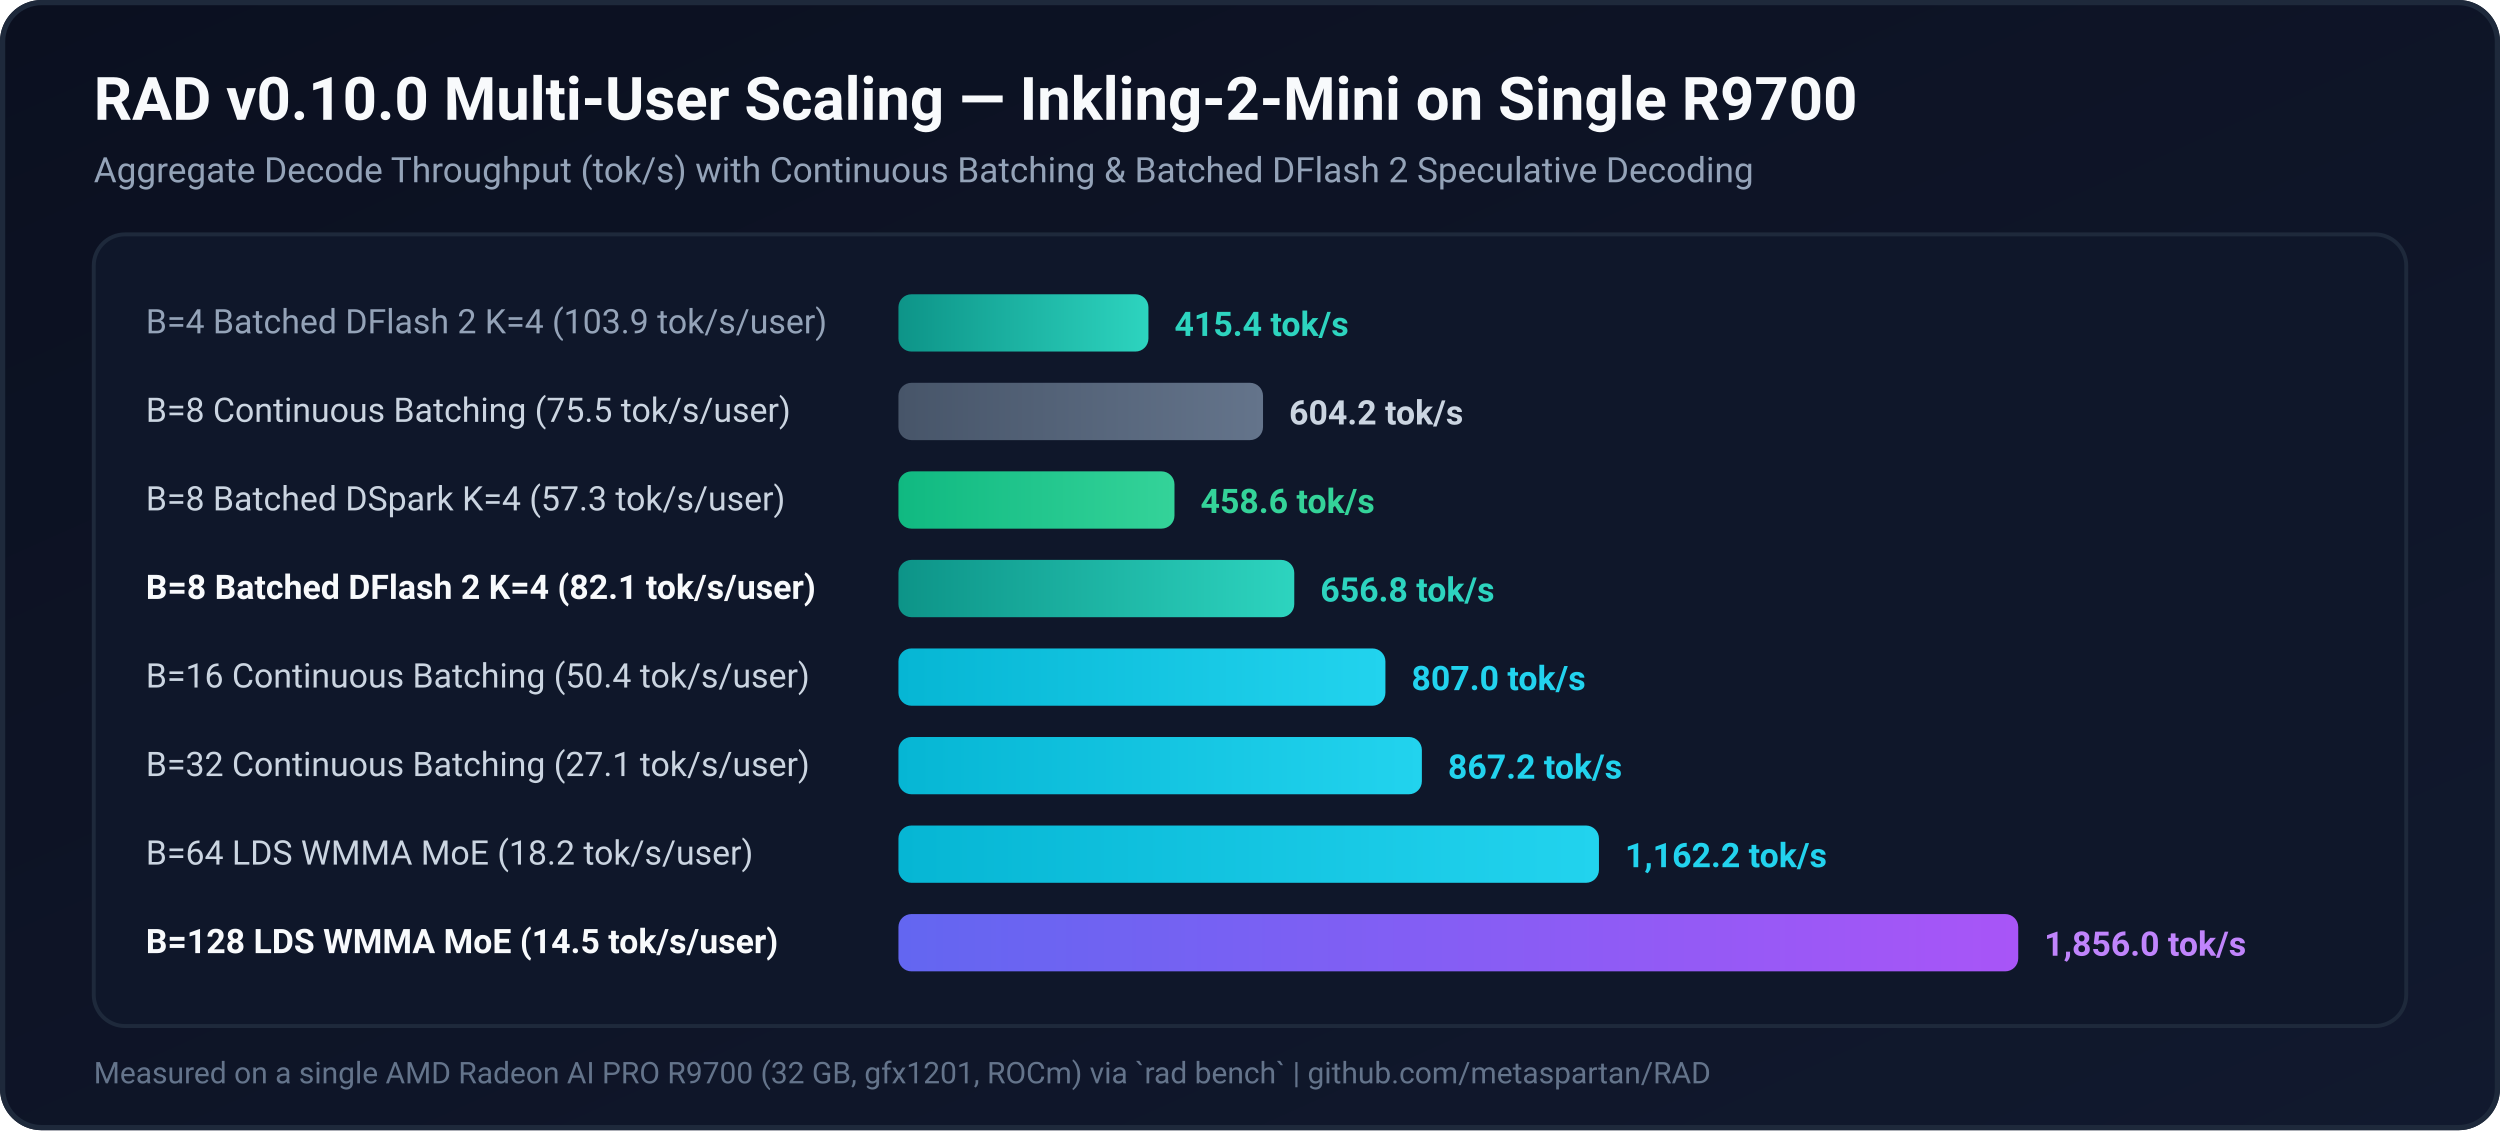
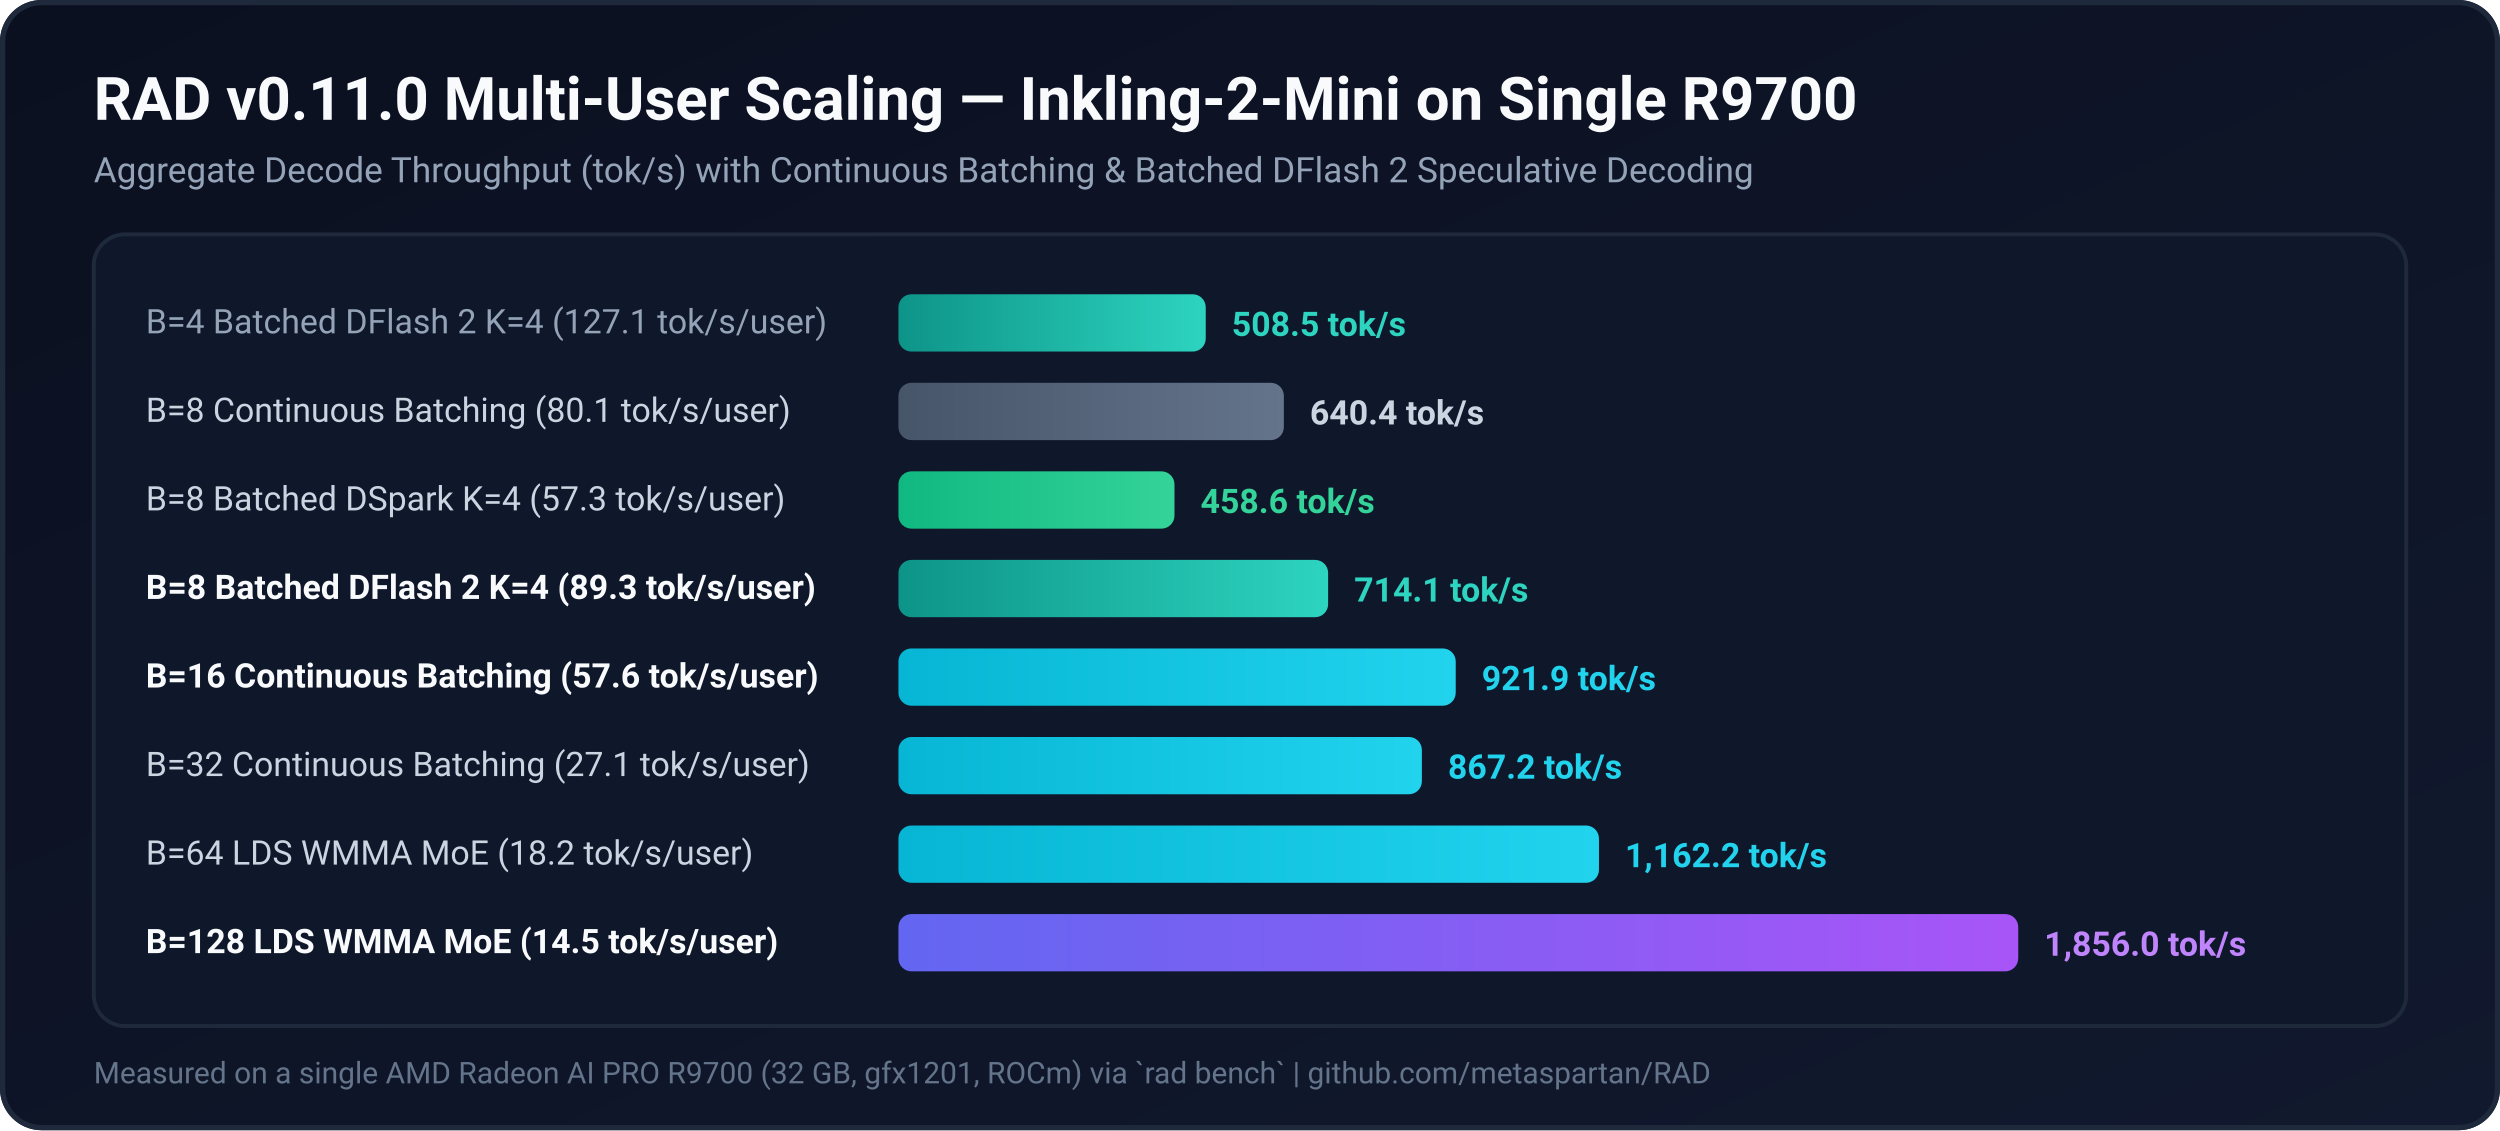
<svg xmlns="http://www.w3.org/2000/svg" viewBox="0 0 960 434" width="960" height="434">
  <defs>
    <linearGradient id="bg" x1="0" y1="0" x2="1" y2="1">
      <stop offset="0%" stop-color="#0b1020" />
      <stop offset="100%" stop-color="#11192e" />
    </linearGradient>
    <linearGradient id="greenGrad" x1="0" y1="0" x2="1" y2="0">
      <stop offset="0%" stop-color="#10b981" />
      <stop offset="100%" stop-color="#34d399" />
    </linearGradient>
    <linearGradient id="tealGrad" x1="0" y1="0" x2="1" y2="0">
      <stop offset="0%" stop-color="#0d9488" />
      <stop offset="100%" stop-color="#2dd4bf" />
    </linearGradient>
    <linearGradient id="cyanGrad" x1="0" y1="0" x2="1" y2="0">
      <stop offset="0%" stop-color="#06b6d4" />
      <stop offset="100%" stop-color="#22d3ee" />
    </linearGradient>
    <linearGradient id="purpleGrad" x1="0" y1="0" x2="1" y2="0">
      <stop offset="0%" stop-color="#6366f1" />
      <stop offset="100%" stop-color="#a855f7" />
    </linearGradient>
    <linearGradient id="slateGrad" x1="0" y1="0" x2="1" y2="0">
      <stop offset="0%" stop-color="#475569" />
      <stop offset="100%" stop-color="#64748b" />
    </linearGradient>
  </defs>
  <rect width="960" height="434" rx="16" fill="url(#bg)" />
  <rect x="1" y="1" width="958" height="432" rx="15" fill="none" stroke="#1e293b" stroke-width="2" />
-   <text x="36" y="46" font-family="system-ui, -apple-system, Segoe UI, Roboto, sans-serif" font-size="23" font-weight="700" fill="#f8fafc">RAD v0.10.0 Multi-User Scaling — Inkling-2-Mini on Single R9700</text>
+   <text x="36" y="46" font-family="system-ui, -apple-system, Segoe UI, Roboto, sans-serif" font-size="23" font-weight="700" fill="#f8fafc">RAD v0.11.0 Multi-User Scaling — Inkling-2-Mini on Single R9700</text>
  <text x="36" y="70" font-family="system-ui, -apple-system, Segoe UI, Roboto, sans-serif" font-size="13.5" fill="#94a3b8">Aggregate Decode Throughput (tok/s) with Continuous Batching &amp; Batched DFlash 2 Speculative Decoding</text>
  <rect x="36" y="90" width="888" height="304" rx="12" fill="#0f172a" stroke="#1e293b" stroke-width="1.5" />
-   <text x="56" y="128" font-family="system-ui, -apple-system, Segoe UI, Roboto, sans-serif" font-size="13" fill="#94a3b8">B=4 Batched DFlash 2 K=4 (103.9 tok/s/user)</text>
-   <rect x="345" y="113" width="96" height="22" rx="5" fill="url(#tealGrad)" />
-   <text x="451" y="129" font-family="system-ui, -apple-system, Segoe UI, Roboto, sans-serif" font-size="13" font-weight="700" fill="#2dd4bf">415.4 tok/s</text>
-   <text x="56" y="162" font-family="system-ui, -apple-system, Segoe UI, Roboto, sans-serif" font-size="13" fill="#cbd5e1">B=8 Continuous Batching (75.5 tok/s/user)</text>
-   <rect x="345" y="147" width="140" height="22" rx="5" fill="url(#slateGrad)" />
-   <text x="495" y="163" font-family="system-ui, -apple-system, Segoe UI, Roboto, sans-serif" font-size="13" font-weight="700" fill="#cbd5e1">604.2 tok/s</text>
+   <text x="56" y="128" font-family="system-ui, -apple-system, Segoe UI, Roboto, sans-serif" font-size="13" fill="#94a3b8">B=4 Batched DFlash 2 K=4 (127.1 tok/s/user)</text>
+   <rect x="345" y="113" width="118" height="22" rx="5" fill="url(#tealGrad)" />
+   <text x="473" y="129" font-family="system-ui, -apple-system, Segoe UI, Roboto, sans-serif" font-size="13" font-weight="700" fill="#2dd4bf">508.5 tok/s</text>
+   <text x="56" y="162" font-family="system-ui, -apple-system, Segoe UI, Roboto, sans-serif" font-size="13" fill="#cbd5e1">B=8 Continuous Batching (80.1 tok/s/user)</text>
+   <rect x="345" y="147" width="148" height="22" rx="5" fill="url(#slateGrad)" />
+   <text x="503" y="163" font-family="system-ui, -apple-system, Segoe UI, Roboto, sans-serif" font-size="13" font-weight="700" fill="#cbd5e1">640.4 tok/s</text>
  <text x="56" y="196" font-family="system-ui, -apple-system, Segoe UI, Roboto, sans-serif" font-size="13" fill="#cbd5e1">B=8 Batched DSpark K=4 (57.3 tok/s/user)</text>
  <rect x="345" y="181" width="106" height="22" rx="5" fill="url(#greenGrad)" />
  <text x="461" y="197" font-family="system-ui, -apple-system, Segoe UI, Roboto, sans-serif" font-size="13" font-weight="700" fill="#34d399">458.6 tok/s</text>
-   <text x="56" y="230" font-family="system-ui, -apple-system, Segoe UI, Roboto, sans-serif" font-size="13" font-weight="700" fill="#f8fafc">B=8 Batched DFlash 2 K=4 (82.1 tok/s/user)</text>
-   <rect x="345" y="215" width="152" height="22" rx="5" fill="url(#tealGrad)" />
-   <text x="507" y="231" font-family="system-ui, -apple-system, Segoe UI, Roboto, sans-serif" font-size="13" font-weight="700" fill="#2dd4bf">656.8 tok/s</text>
-   <text x="56" y="264" font-family="system-ui, -apple-system, Segoe UI, Roboto, sans-serif" font-size="13" fill="#cbd5e1">B=16 Continuous Batching (50.4 tok/s/user)</text>
-   <rect x="345" y="249" width="187" height="22" rx="5" fill="url(#cyanGrad)" />
-   <text x="542" y="265" font-family="system-ui, -apple-system, Segoe UI, Roboto, sans-serif" font-size="13" font-weight="700" fill="#22d3ee">807.0 tok/s</text>
+   <text x="56" y="230" font-family="system-ui, -apple-system, Segoe UI, Roboto, sans-serif" font-size="13" font-weight="700" fill="#f8fafc">B=8 Batched DFlash 2 K=4 (89.3 tok/s/user)</text>
+   <rect x="345" y="215" width="165" height="22" rx="5" fill="url(#tealGrad)" />
+   <text x="520" y="231" font-family="system-ui, -apple-system, Segoe UI, Roboto, sans-serif" font-size="13" font-weight="700" fill="#2dd4bf">714.1 tok/s</text>
+   <text x="56" y="264" font-family="system-ui, -apple-system, Segoe UI, Roboto, sans-serif" font-size="13" font-weight="700" fill="#f8fafc">B=16 Continuous Batching (57.6 tok/s/user)</text>
+   <rect x="345" y="249" width="214" height="22" rx="5" fill="url(#cyanGrad)" />
+   <text x="569" y="265" font-family="system-ui, -apple-system, Segoe UI, Roboto, sans-serif" font-size="13" font-weight="700" fill="#22d3ee">921.9 tok/s</text>
  <text x="56" y="298" font-family="system-ui, -apple-system, Segoe UI, Roboto, sans-serif" font-size="13" fill="#cbd5e1">B=32 Continuous Batching (27.1 tok/s/user)</text>
  <rect x="345" y="283" width="201" height="22" rx="5" fill="url(#cyanGrad)" />
  <text x="556" y="299" font-family="system-ui, -apple-system, Segoe UI, Roboto, sans-serif" font-size="13" font-weight="700" fill="#22d3ee">867.2 tok/s</text>
  <text x="56" y="332" font-family="system-ui, -apple-system, Segoe UI, Roboto, sans-serif" font-size="13" fill="#cbd5e1">B=64 LDS WMMA MoE (18.2 tok/s/user)</text>
  <rect x="345" y="317" width="269" height="22" rx="5" fill="url(#cyanGrad)" />
  <text x="624" y="333" font-family="system-ui, -apple-system, Segoe UI, Roboto, sans-serif" font-size="13" font-weight="700" fill="#22d3ee">1,162.2 tok/s</text>
  <text x="56" y="366" font-family="system-ui, -apple-system, Segoe UI, Roboto, sans-serif" font-size="13" font-weight="700" fill="#f8fafc">B=128 LDS WMMA MoE (14.5 tok/s/user)</text>
  <rect x="345" y="351" width="430" height="22" rx="5" fill="url(#purpleGrad)" />
  <text x="785" y="367" font-family="system-ui, -apple-system, Segoe UI, Roboto, sans-serif" font-size="13" font-weight="700" fill="#c084fc">1,856.0 tok/s</text>
  <text x="36" y="416" font-family="system-ui, -apple-system, Segoe UI, Roboto, sans-serif" font-size="11.5" fill="#64748b">Measured on a single AMD Radeon AI PRO R9700 (32 GB, gfx1201, ROCm) via `rad bench` | github.com/metaspartan/RAD</text>
</svg>
